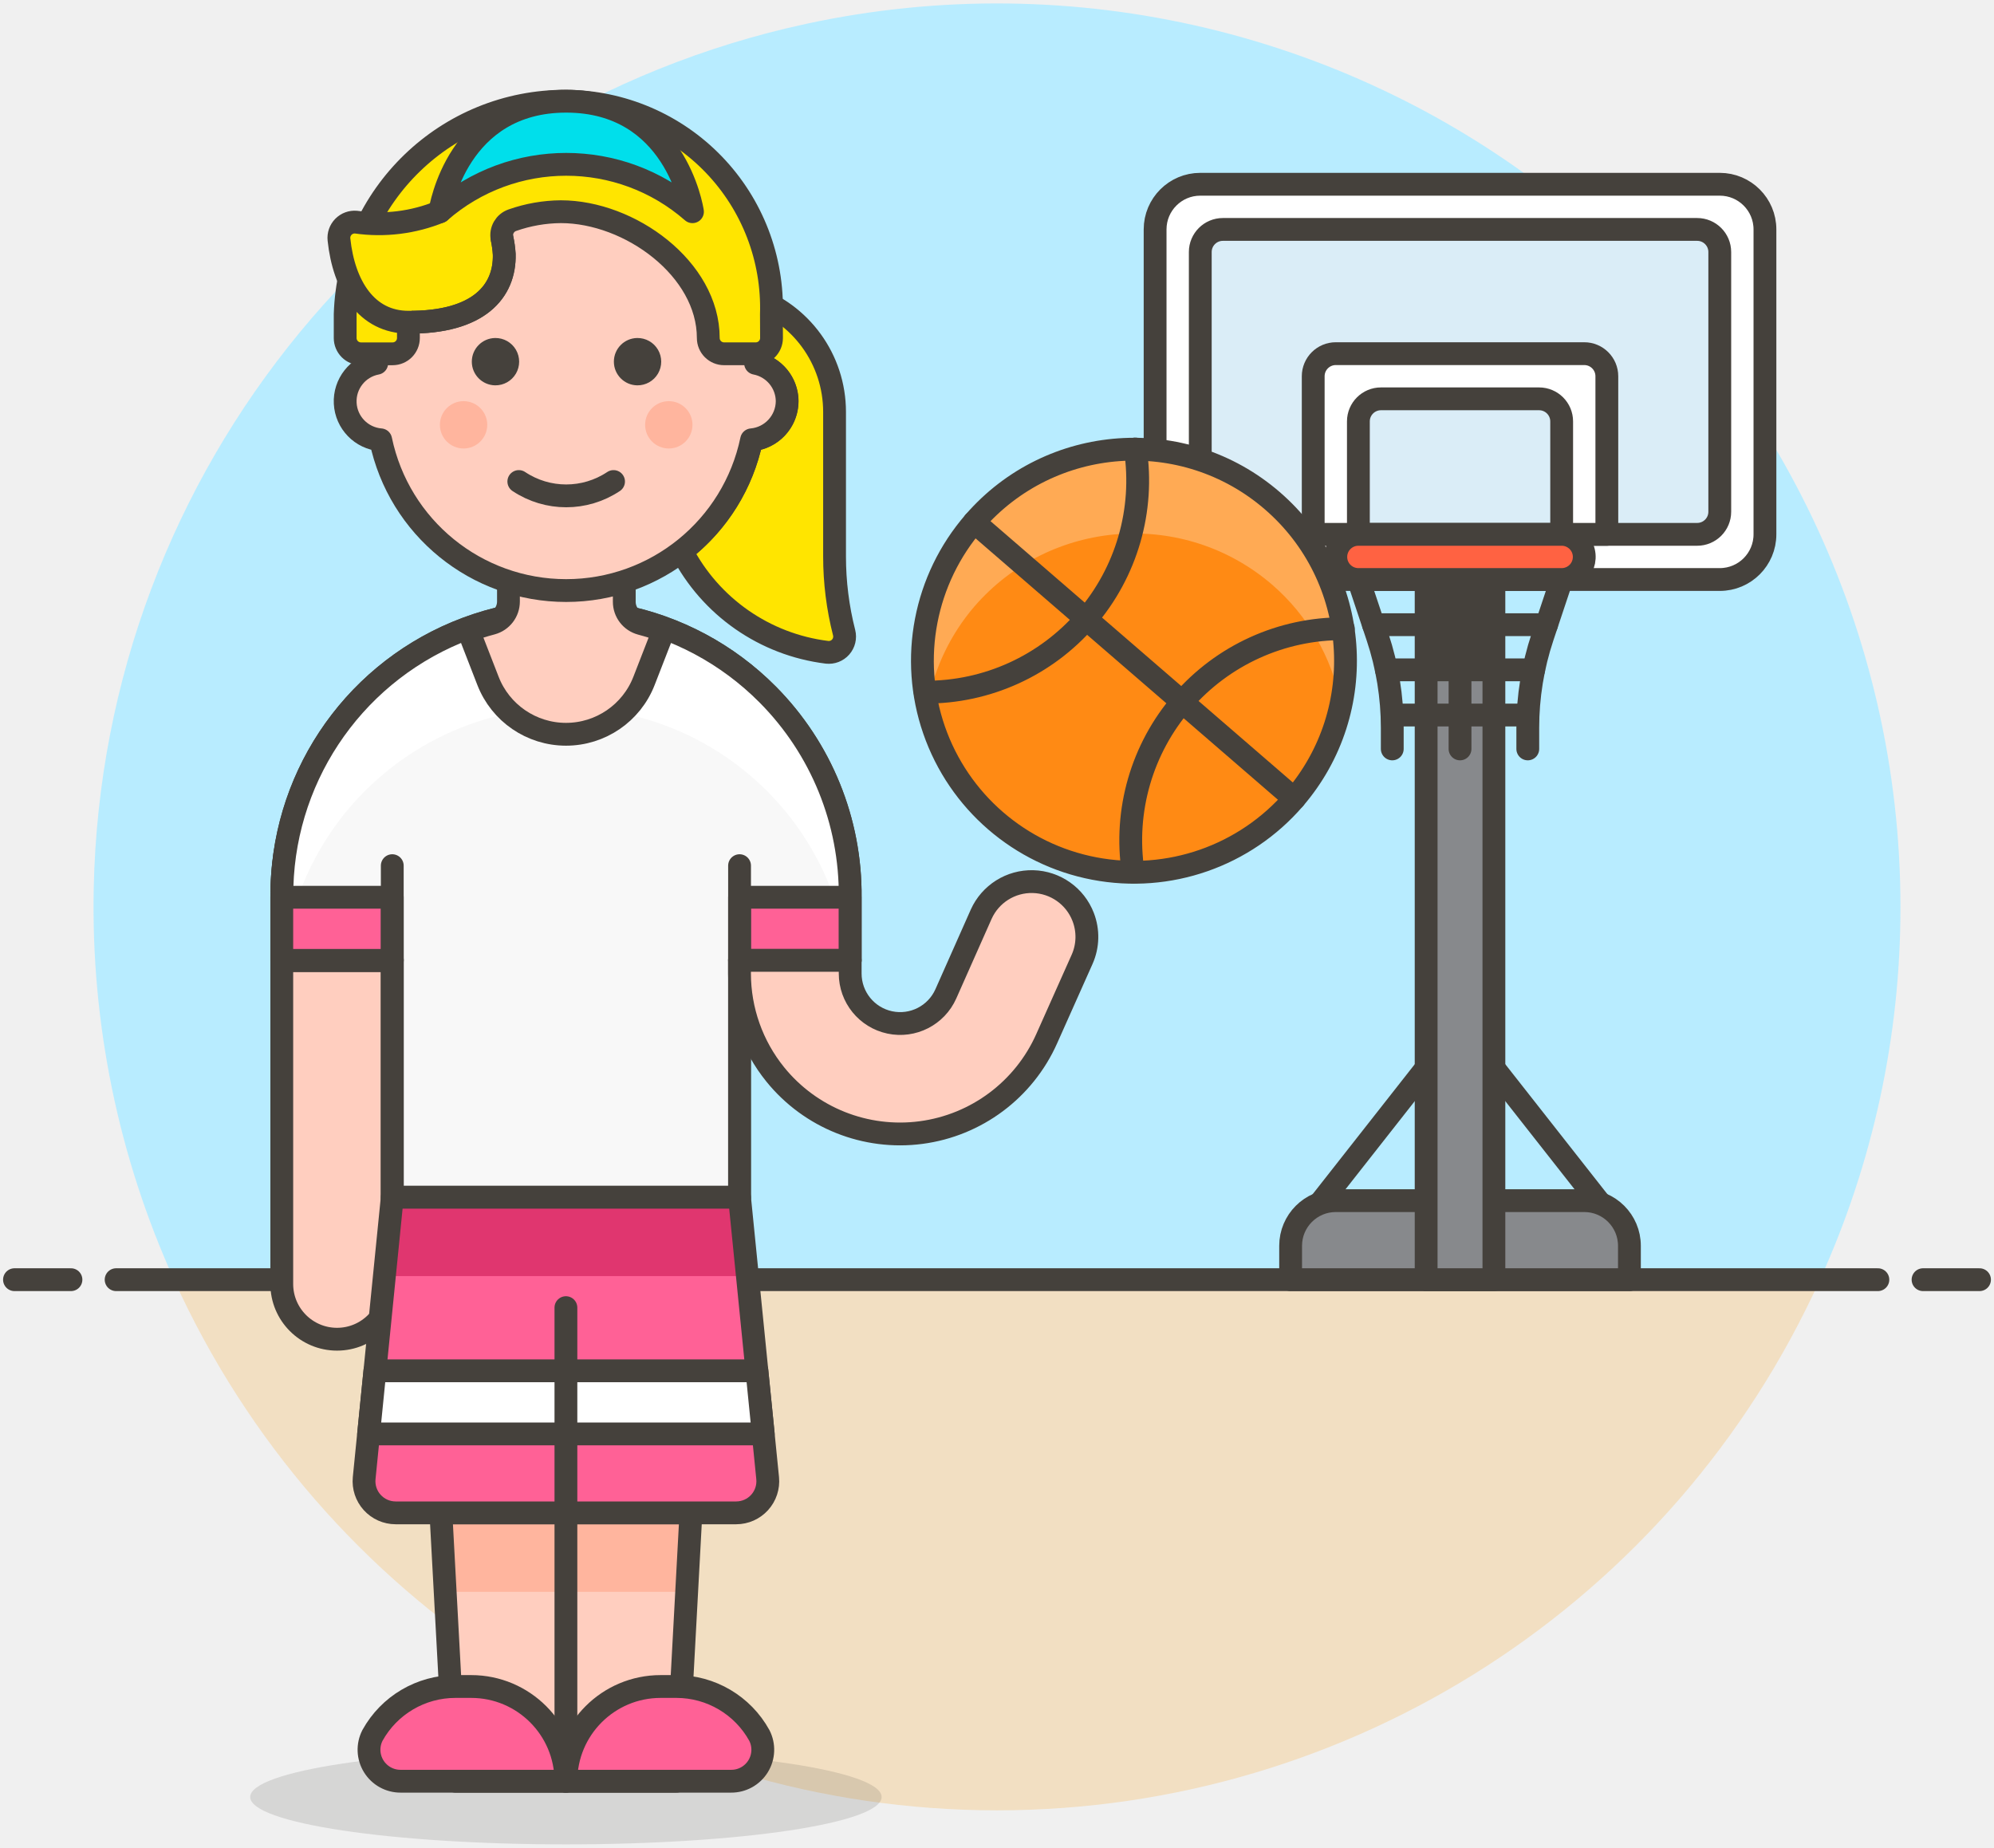
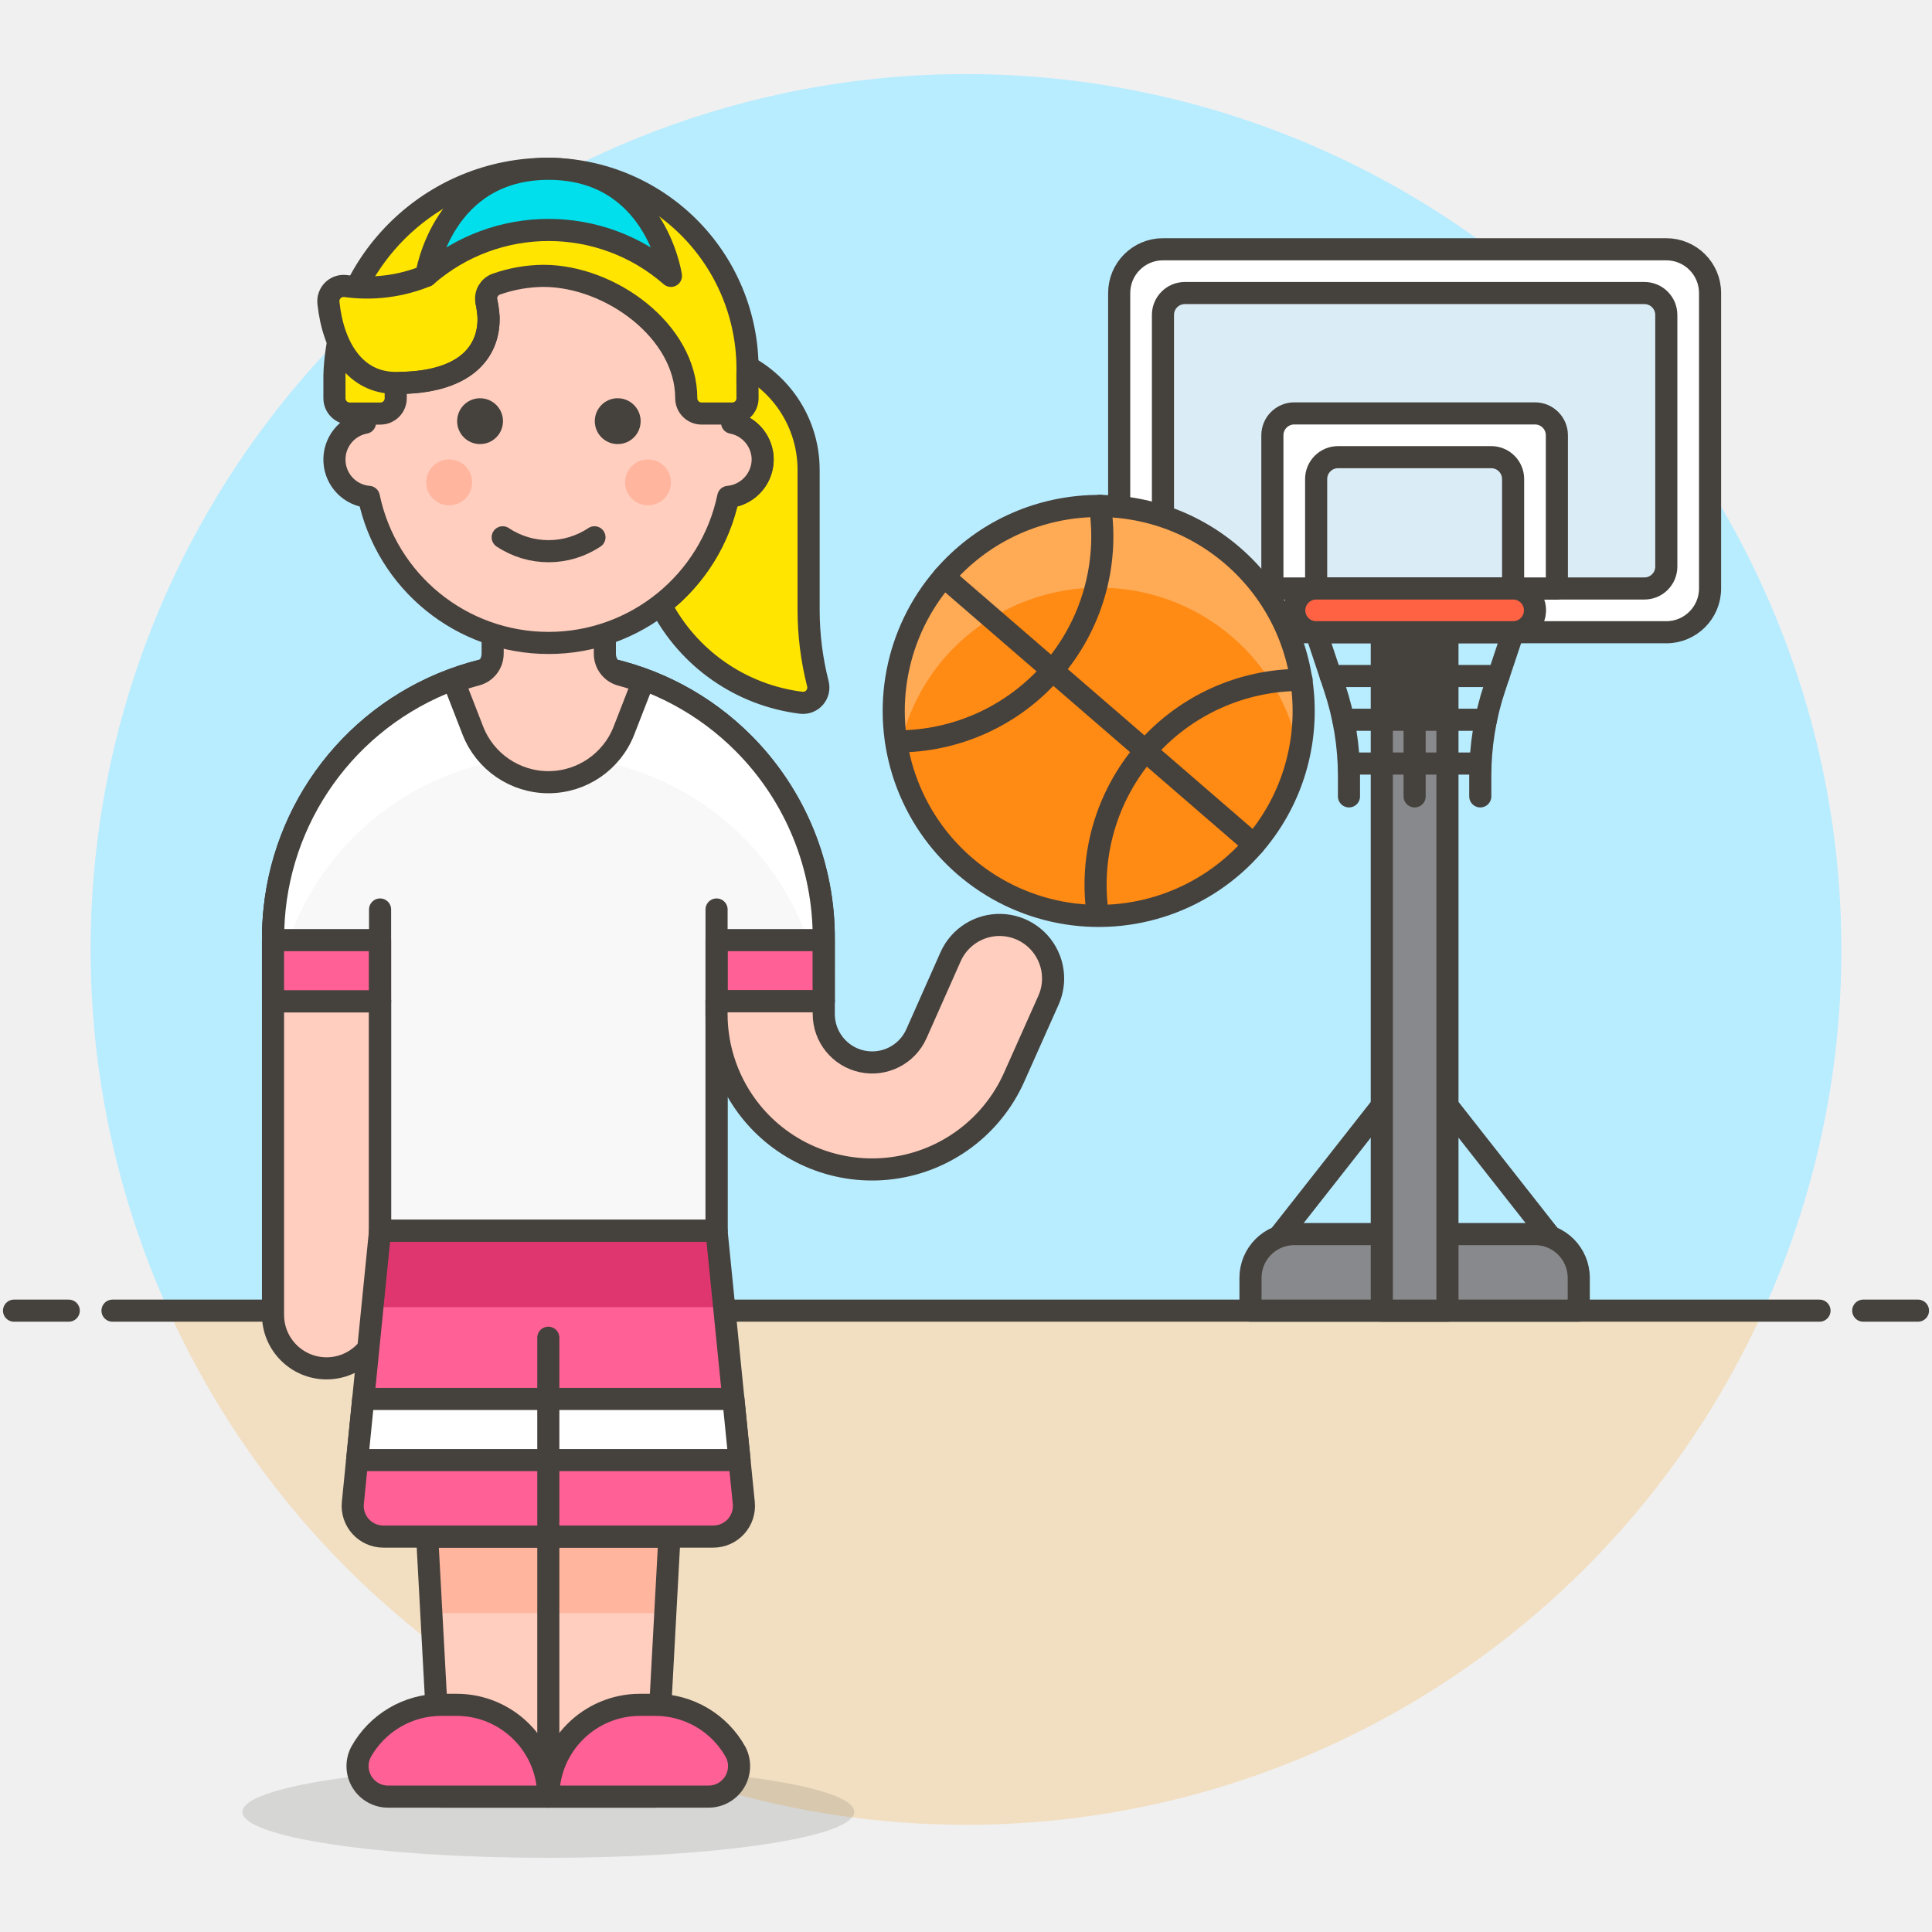
- <svg xmlns="http://www.w3.org/2000/svg" width="437" height="405" fill="none" viewBox="29 45 437 405">
+ <svg xmlns="http://www.w3.org/2000/svg" width="437" height="437" fill="none" viewBox="29 29 437 437">
  <path fill="#b8ecff" d="M445.5 243.783a198 198 0 0 0-73.628-154.09A198 198 0 0 0 205.72 50.216 198.004 198.004 0 0 0 49.54 239.69a198 198 0 0 0 17.6 85.769h360.717a197.2 197.2 0 0 0 17.642-81.675" />
  <path fill="#f2dfc2" d="M67.142 325.458a198 198 0 0 0 360.716 0z" />
  <path stroke="#45413c" stroke-linecap="round" stroke-linejoin="round" stroke-width="5" d="M54.45 325.458h386.1m-408.375 0H44.55m405.9 0h12.375" />
  <path fill="#87898c" d="M386.1 325.458h-74.25v-7.425a9.9 9.9 0 0 1 9.9-9.9h54.45a9.9 9.9 0 0 1 9.9 9.9z" />
  <path stroke="#45413c" stroke-linecap="round" stroke-linejoin="round" stroke-width="5" d="m344.025 275.958-25.785 32.818m35.685-32.818 25.869 32.922" />
  <path fill="#87898c" d="M376.2 308.133h-54.45a9.9 9.9 0 0 0-9.9 9.9v7.425a9.9 9.9 0 0 1 9.9-9.9h54.45a9.9 9.9 0 0 1 9.9 9.9v-7.425a9.9 9.9 0 0 0-9.9-9.9" />
  <path stroke="#45413c" stroke-linecap="round" stroke-linejoin="round" stroke-width="5" d="M386.1 325.458h-74.25v-7.425a9.9 9.9 0 0 1 9.9-9.9h54.45a9.9 9.9 0 0 1 9.9 9.9z" />
  <path fill="#fff" stroke="#45413c" stroke-linecap="round" stroke-linejoin="round" stroke-width="5" d="M405.9 85.383H292.05c-5.468 0-9.9 4.432-9.9 9.9v66.825c0 5.467 4.432 9.9 9.9 9.9H405.9c5.468 0 9.9-4.433 9.9-9.9V95.283c0-5.468-4.432-9.9-9.9-9.9" />
  <path fill="#daedf7" stroke="#45413c" stroke-linecap="round" stroke-linejoin="round" stroke-width="5" d="M400.95 95.283H297a4.95 4.95 0 0 0-4.95 4.95v56.925a4.95 4.95 0 0 0 4.95 4.95h103.95a4.95 4.95 0 0 0 4.95-4.95v-56.925a4.95 4.95 0 0 0-4.95-4.95" />
  <path fill="#fff" stroke="#45413c" stroke-linecap="round" stroke-linejoin="round" stroke-width="5" d="M381.15 162.108H316.8v-34.65a4.95 4.95 0 0 1 4.95-4.95h54.45a4.95 4.95 0 0 1 4.95 4.95z" />
  <path fill="#daedf7" stroke="#45413c" stroke-linecap="round" stroke-linejoin="round" stroke-width="5" d="M371.25 162.108H326.7v-24.75a4.95 4.95 0 0 1 4.95-4.95h34.65a4.95 4.95 0 0 1 4.95 4.95z" />
  <path fill="#87898c" d="M356.4 172.008h-14.85v153.45h14.85z" />
  <path fill="#45413c" d="M356.4 172.008h-14.85v19.8h14.85z" />
  <path stroke="#45413c" stroke-linecap="round" stroke-linejoin="round" stroke-width="5" d="M356.4 172.008h-14.85v153.45h14.85z" />
  <path stroke="#45413c" stroke-linecap="round" stroke-miterlimit="10" stroke-width="5" d="m326.7 172.008 4.198 12.592a62.9 62.9 0 0 1 3.227 19.894v4.639m37.125-37.125-4.198 12.592a62.9 62.9 0 0 0-3.227 19.894v4.639m-14.85-37.125v37.125" />
  <path fill="#ff6242" stroke="#45413c" stroke-miterlimit="10" stroke-width="5" d="M371.25 172.008H326.7a4.95 4.95 0 0 1 0-9.9h44.55a4.948 4.948 0 0 1 3.5 8.45 4.95 4.95 0 0 1-3.5 1.45Z" />
  <path stroke="#45413c" stroke-linecap="round" stroke-miterlimit="10" stroke-width="5" d="M334.125 201.708h29.7m-30.992-9.9h32.284m-35.115-9.9h37.946" />
  <path fill="#45413c" d="M153.024 449.217c38.213 0 69.191-4.647 69.191-10.38 0-5.732-30.978-10.38-69.19-10.38-38.214 0-69.192 4.648-69.192 10.38s30.978 10.38 69.191 10.38" opacity=".15" />
  <path fill="#ff8a14" d="M312.647 220.062a46.362 46.362 0 1 1-70.148-60.638 46.362 46.362 0 0 1 70.148 60.638" />
  <path fill="#ffcebf" stroke="#45413c" stroke-linecap="round" stroke-linejoin="round" stroke-width="5" d="M114.969 192.441v133.957a12.105 12.105 0 0 1-12.108 12.108 12.106 12.106 0 0 1-12.108-12.108V241.64a61.8 61.8 0 0 1 24.216-49.198" />
  <path fill="#ffcebf" d="m125.626 376.561 3.183 58.816h48.436l3.178-58.816z" />
  <path fill="#ffb59e" d="M180.423 376.561h-54.797l.936 17.3h52.925z" />
  <path stroke="#45413c" stroke-linecap="round" stroke-linejoin="round" stroke-width="5" d="m125.626 376.561 3.183 58.816h48.436l3.178-58.816z" />
  <path fill="#f8f8f8" stroke="#45413c" stroke-linecap="round" stroke-linejoin="round" stroke-width="5" d="M215.325 241.64a62.27 62.27 0 0 0-18.042-44.395A62.28 62.28 0 0 0 129.09 183.6a62.28 62.28 0 0 0-38.313 58.038v13.86h24.215v51.896h76.077v-51.92h24.255z" />
  <path fill="#f8f8f8" d="M215.325 241.64a62.27 62.27 0 0 0-18.042-44.395A62.28 62.28 0 0 0 129.09 183.6a62.28 62.28 0 0 0-38.313 58.038v13.86h24.215v51.896h76.077v-51.92h24.255z" />
  <path fill="#fff" d="M153.024 179.363a62.28 62.28 0 0 0-62.27 62.276v13.86h.405a62.252 62.252 0 0 1 123.75 0h.416v-13.86a62.27 62.27 0 0 0-38.461-57.543 62.3 62.3 0 0 0-23.84-4.733" />
  <path stroke="#45413c" stroke-linecap="round" stroke-linejoin="round" stroke-width="5" d="M215.325 241.64a62.27 62.27 0 0 0-18.042-44.395A62.28 62.28 0 0 0 129.09 183.6a62.28 62.28 0 0 0-38.313 58.038v13.86h24.215v51.896h76.077v-51.92h24.255z" />
  <path fill="#ff6196" stroke="#45413c" stroke-linecap="round" stroke-linejoin="round" stroke-width="5" d="M114.969 241.639H90.753v13.84h24.216zm100.326 0h-24.216v13.84h24.216z" />
  <path fill="#ff6196" d="M191.07 307.395h-76.102l-6.158 61.558a6.93 6.93 0 0 0 1.76 5.328 6.93 6.93 0 0 0 5.126 2.28h74.656a6.93 6.93 0 0 0 6.885-7.608z" />
  <path fill="#e0366f" d="m192.812 324.67-1.732-17.3h-76.111l-1.728 17.3z" />
  <path stroke="#45413c" stroke-linecap="round" stroke-linejoin="round" stroke-width="5" d="M191.07 307.395h-76.102l-6.158 61.558a6.93 6.93 0 0 0 1.76 5.328 6.93 6.93 0 0 0 5.126 2.28h74.656a6.93 6.93 0 0 0 6.885-7.608z" />
  <path fill="#fff" stroke="#45413c" stroke-linecap="round" stroke-linejoin="round" stroke-width="5" d="M109.781 359.266h86.491l-1.386-13.84h-83.724z" />
  <path fill="#ff6196" stroke="#45413c" stroke-linecap="round" stroke-linejoin="round" stroke-width="5" d="M189.209 435.377a6.9 6.9 0 0 0 6.207-10.038 20.76 20.76 0 0 0-18.171-10.722h-3.465a20.76 20.76 0 0 0-20.76 20.76z" />
  <path fill="#ff6196" stroke="#45413c" stroke-linecap="round" stroke-linejoin="round" stroke-width="5" d="M153.024 435.377a20.76 20.76 0 0 0-20.756-20.76h-3.465a20.76 20.76 0 0 0-18.176 10.722 6.9 6.9 0 0 0 6.193 10.038z" />
  <path stroke="#45413c" stroke-linecap="round" stroke-linejoin="round" stroke-width="5" d="M153.024 331.585v103.792" />
  <path fill="#ffcebf" stroke="#45413c" stroke-linecap="round" stroke-linejoin="round" stroke-width="5" d="M169.478 181.665a4.95 4.95 0 0 1-3.663-4.787v-16.191h-25.383v16.152a4.95 4.95 0 0 1-3.668 4.777q-2.599.687-5.094 1.598l4.282 11.02a18.34 18.34 0 0 0 34.184 0l4.287-11.02a59 59 0 0 0-4.945-1.549" />
  <path stroke="#45413c" stroke-linecap="round" stroke-linejoin="round" stroke-width="5" d="M114.969 255.474V234.72m76.111 20.754V234.72" />
  <path fill="#ffcebf" stroke="#45413c" stroke-linecap="round" stroke-linejoin="round" stroke-width="5" d="M215.325 255.474v2.886a10.954 10.954 0 0 0 20.963 4.455l7.747-17.448a12.111 12.111 0 0 1 22.348.592 12.1 12.1 0 0 1-.212 9.248l-7.781 17.439a35.182 35.182 0 0 1-59.47 7.847 35.18 35.18 0 0 1-7.85-22.133v-2.886z" />
  <path fill="#ffaa54" d="M242.496 177.972a46.35 46.35 0 0 1 65.39-4.757 45.9 45.9 0 0 1 14.913 25.74 46.214 46.214 0 1 0-90.456.104 45.86 45.86 0 0 1 10.153-21.087" />
  <path stroke="#45413c" stroke-linecap="round" stroke-linejoin="round" stroke-width="5" d="M312.647 220.062a46.362 46.362 0 1 1-70.148-60.638 46.362 46.362 0 0 1 70.148 60.638" />
  <path stroke="#45413c" stroke-linecap="round" stroke-linejoin="round" stroke-width="5" d="M277.329 236.085a46.36 46.36 0 0 1 10.769-37.252 46.36 46.36 0 0 1 35.305-16.04m-45.589-39.391a46.368 46.368 0 0 1-46.075 53.291m10.757-37.268 70.151 60.637" />
  <path fill="#ffe500" stroke="#45413c" stroke-linecap="round" stroke-linejoin="round" stroke-width="5" d="M210.227 187.956a3.467 3.467 0 0 0 3.771-4.291 67.5 67.5 0 0 1-2.098-16.721v-31.68a26.56 26.56 0 0 0-18.315-25.245c.66 2.975.992 6.014.99 9.063v5.54a8.47 8.47 0 0 1 6.9 8.768 8.474 8.474 0 0 1-7.772 8.007 41.54 41.54 0 0 1-15.29 24.398 41.55 41.55 0 0 0 31.814 22.161" />
  <path fill="#ffcebf" stroke="#45413c" stroke-linecap="round" stroke-linejoin="round" stroke-width="5" d="M201.519 132.917a8.53 8.53 0 0 0-6.93-8.301v-5.54a41.516 41.516 0 0 0-83.031 0v5.54a8.474 8.474 0 0 0 .87 16.775 41.524 41.524 0 0 0 40.645 33.037 41.52 41.52 0 0 0 40.645-33.037 8.567 8.567 0 0 0 7.801-8.474" />
  <path fill="#ffb59e" d="M130.596 143.293a5.188 5.188 0 1 0 0-10.376 5.188 5.188 0 0 0 0 10.376m44.976 0a5.188 5.188 0 1 0 0-10.376 5.188 5.188 0 0 0 0 10.376" />
  <path stroke="#45413c" stroke-linecap="round" stroke-linejoin="round" stroke-width="5" d="M142.704 150.53a18.705 18.705 0 0 0 20.76 0" />
  <path fill="#ffe500" d="M198.06 113.89a45.265 45.265 0 0 0-44.976-46.709 48.216 48.216 0 0 0-48.436 46.709v5.187a3.463 3.463 0 0 0 3.465 3.465h6.93a3.466 3.466 0 0 0 3.465-3.465v-3.465c15.424.11 21.21-6.766 21.003-14.894a24 24 0 0 0-.495-3.545 3.464 3.464 0 0 1 2.272-3.915c3.412-1.202 7-1.831 10.618-1.861 15.152 0 32.318 12.523 32.318 27.675a3.463 3.463 0 0 0 3.465 3.465h6.93a3.465 3.465 0 0 0 3.465-3.465z" />
  <path stroke="#45413c" stroke-linecap="round" stroke-linejoin="round" stroke-width="5" d="M198.06 113.89a45.265 45.265 0 0 0-44.976-46.709 48.216 48.216 0 0 0-48.436 46.709v5.187a3.463 3.463 0 0 0 3.465 3.465h6.93a3.466 3.466 0 0 0 3.465-3.465v-3.465c15.424.11 21.21-6.766 21.003-14.894a24 24 0 0 0-.495-3.545 3.464 3.464 0 0 1 2.272-3.915c3.412-1.202 7-1.831 10.618-1.861 15.152 0 32.318 12.523 32.318 27.675a3.463 3.463 0 0 0 3.465 3.465h6.93a3.465 3.465 0 0 0 3.465-3.465z" />
  <path fill="#00dfeb" stroke="#45413c" stroke-linecap="round" stroke-linejoin="round" stroke-width="5" d="M153.084 67.181c-23.82 0-27.557 23.449-27.676 24.22a42.07 42.07 0 0 1 55.351 0c-.114-.771-3.856-24.22-27.675-24.22" />
  <path fill="#ffe500" d="M118.488 115.617c-9.142 0-14.147-7.945-15.216-18.122a3.464 3.464 0 0 1 3.742-3.811c6.225.887 12.575.1 18.394-2.282" />
  <path stroke="#45413c" stroke-linecap="round" stroke-linejoin="round" stroke-width="5" d="M139.01 97.178a24 24 0 0 1 .496 3.545c.208 8.128-5.579 15.003-21.003 14.894-9.143 0-14.147-7.945-15.216-18.122a3.464 3.464 0 0 1 3.742-3.811c6.225.887 12.574.1 18.394-2.282" />
  <path fill="#45413c" d="M137.516 129.452a5.188 5.188 0 1 0 0-10.375 5.188 5.188 0 0 0 0 10.375m31.135 0a5.188 5.188 0 1 0 0-10.375 5.188 5.188 0 0 0 0 10.375" />
</svg>
